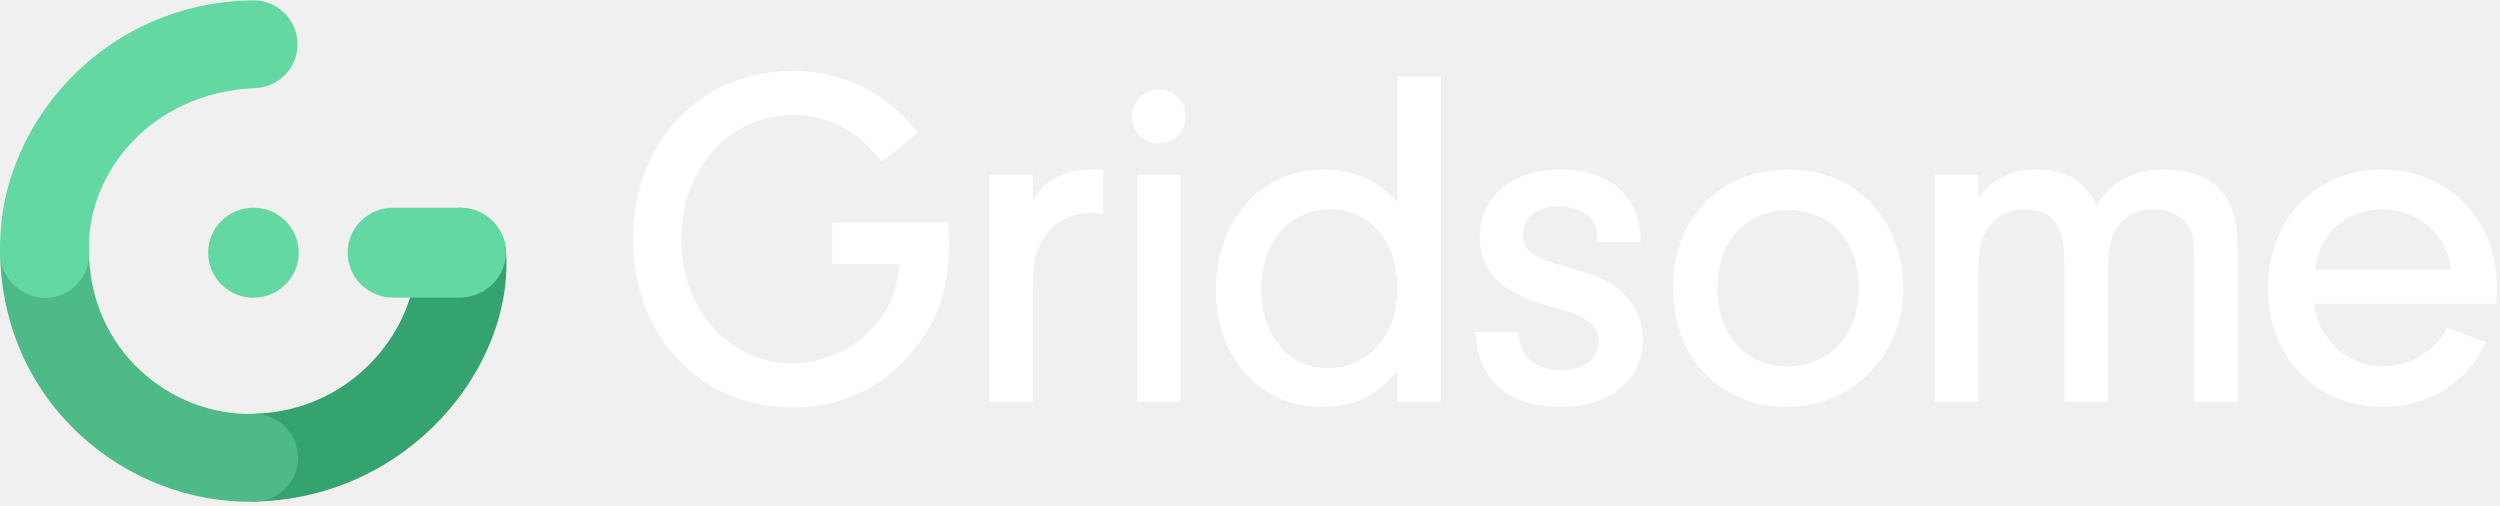
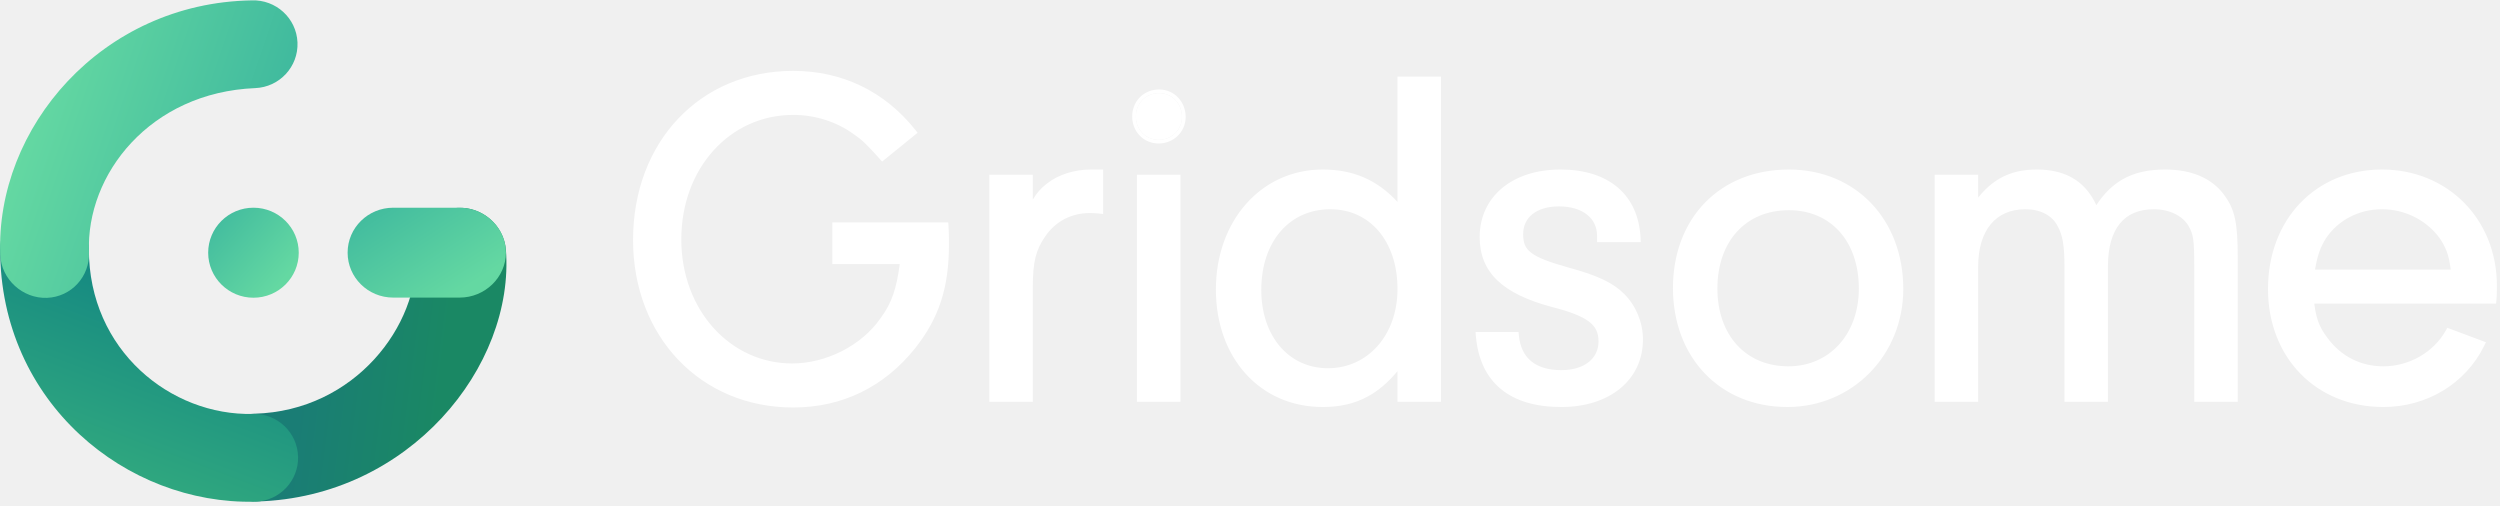
<svg xmlns="http://www.w3.org/2000/svg" width="593" height="120" viewBox="0 0 593 120" fill="none">
-   <path fill-rule="evenodd" clip-rule="evenodd" d="M108.612 49.299C114.388 49.024 119.501 53.467 120 59.201C122.161 86.936 97.025 117.954 60.955 118.948C55.174 119.107 50.358 114.576 50.198 108.828C50.038 103.079 54.594 98.29 60.375 98.131C84.304 97.472 99.464 76.975 98.655 60.199C98.378 54.455 102.836 49.575 108.612 49.299Z" fill="#34A36F" />
-   <path fill-rule="evenodd" clip-rule="evenodd" d="M10.608 48.709C16.391 48.709 21.079 53.37 21.079 59.121C21.079 83.123 40.54 98.657 59.978 98.181C65.76 98.04 70.562 102.585 70.704 108.334C70.846 114.083 66.275 118.858 60.494 119C30.097 119.744 0.033 95.611 0.033 59.121C0.033 53.37 4.825 48.709 10.608 48.709Z" fill="#4DBA87" />
-   <path d="M82.454 59.929C82.454 54.041 87.297 49.268 93.27 49.268L109.034 49.268C115.008 49.268 120 54.041 120 59.929C120 65.816 115.008 70.589 109.034 70.589H93.27C87.297 70.589 82.454 65.816 82.454 59.929Z" fill="#64D8A2" />
-   <path d="M49.379 59.944C49.379 54.048 54.191 49.268 60.12 49.268C66.05 49.268 70.862 54.048 70.862 59.944C70.862 65.84 66.05 70.62 60.12 70.62C54.191 70.62 49.379 65.84 49.379 59.944Z" fill="#64D8A2" />
-   <path fill-rule="evenodd" clip-rule="evenodd" d="M70.564 10.064C70.804 15.81 66.314 20.661 60.536 20.9C35.594 21.93 20.367 41.37 21.108 59.829C21.339 65.575 16.935 70.419 11.157 70.649C5.379 70.878 0.297 66.241 0.066 60.495C-1.141 30.414 24.116 0.677 59.667 0.093C65.445 -0.146 70.324 4.318 70.564 10.064Z" fill="#64D8A2" />
+   <path fill-rule="evenodd" clip-rule="evenodd" d="M108.612 49.299C114.388 49.024 119.501 53.467 120 59.201C122.161 86.936 97.025 117.954 60.955 118.948C55.174 119.107 50.358 114.576 50.198 108.828C50.038 103.079 54.594 98.29 60.375 98.131C84.304 97.472 99.464 76.975 98.655 60.199C98.378 54.455 102.836 49.575 108.612 49.299Z" fill="url(#paint0_linear)" />
+   <path fill-rule="evenodd" clip-rule="evenodd" d="M10.608 48.709C16.391 48.709 21.079 53.37 21.079 59.121C21.079 83.123 40.54 98.657 59.978 98.181C65.76 98.04 70.562 102.585 70.704 108.334C70.846 114.083 66.275 118.858 60.494 119C30.097 119.744 0.033 95.611 0.033 59.121C0.033 53.37 4.825 48.709 10.608 48.709Z" fill="url(#paint1_linear)" />
+   <path d="M82.454 59.929C82.454 54.041 87.297 49.268 93.27 49.268L109.034 49.268C115.008 49.268 120 54.041 120 59.929C120 65.816 115.008 70.589 109.034 70.589H93.27C87.297 70.589 82.454 65.816 82.454 59.929Z" fill="url(#paint2_linear)" />
+   <path d="M49.379 59.944C49.379 54.048 54.191 49.268 60.12 49.268C66.05 49.268 70.862 54.048 70.862 59.944C70.862 65.84 66.05 70.62 60.12 70.62C54.191 70.62 49.379 65.84 49.379 59.944Z" fill="url(#paint3_linear)" />
+   <path fill-rule="evenodd" clip-rule="evenodd" d="M70.564 10.064C70.804 15.81 66.314 20.661 60.536 20.9C35.594 21.93 20.367 41.37 21.108 59.829C21.339 65.575 16.935 70.419 11.157 70.649C5.379 70.878 0.297 66.241 0.066 60.495C-1.141 30.414 24.116 0.677 59.667 0.093C65.445 -0.146 70.324 4.318 70.564 10.064Z" fill="url(#paint4_linear)" />
  <path d="M274.955 22.09C271.798 22.09 269.43 24.464 269.43 27.629C269.43 30.794 271.798 33.167 274.842 33.167C277.887 33.167 280.368 30.794 280.368 27.742C280.368 24.577 278 22.09 274.955 22.09Z" fill="white" />
  <path fill-rule="evenodd" clip-rule="evenodd" d="M197.434 52.756H224.92L224.978 53.564C225.093 55.177 225.093 57.235 225.093 57.914V57.921C225.093 68.148 222.788 75.353 217.125 82.534L217.124 82.536L217.122 82.538C209.744 91.782 199.798 96.656 188.135 96.656C166.187 96.656 150.162 79.836 150.162 56.904C150.162 33.639 166.067 16.812 188.135 16.812C199.792 16.812 209.854 21.682 217.123 30.818L217.658 31.491L209.239 38.323L208.684 37.702C205.755 34.428 204.464 33.145 202.534 31.855L202.519 31.845L202.504 31.834C198.487 28.896 193.37 27.255 188.135 27.255C173.14 27.255 161.605 39.888 161.605 56.791C161.605 73.473 173.145 86.213 187.909 86.213C195.98 86.213 204.389 81.935 208.843 75.512L208.85 75.5L208.859 75.489C211.52 71.898 212.646 68.508 213.42 62.634H197.434V52.756ZM234.665 41.453H244.981V47.35C245.93 45.73 246.92 44.641 248.305 43.56C251.076 41.387 254.883 40.21 258.768 40.21H261.67V50.769L260.689 50.646C259.848 50.54 258.997 50.539 258.43 50.539C254.096 50.539 250.308 52.543 247.877 56.146L247.875 56.149L247.873 56.152C245.752 59.234 244.981 62.09 244.981 67.981V95.3H234.665V41.453ZM280 41.453V95.3H269.685V41.453H280ZM331.485 47.886C326.599 42.617 320.922 40.21 313.752 40.21C299.075 40.21 288.408 52.459 288.408 68.659C288.408 84.878 298.867 96.543 313.752 96.543C317.818 96.543 321.323 95.755 324.49 94.02C327.029 92.628 329.314 90.648 331.485 88.042V95.3H341.801V18.169H331.485V47.886ZM389.186 57.434H378.829V55.999C378.829 53.828 377.959 52.103 376.439 50.902C374.899 49.685 372.627 48.957 369.779 48.957C367.043 48.957 364.915 49.656 363.489 50.8C362.083 51.927 361.292 53.539 361.292 55.547C361.292 56.61 361.425 57.436 361.72 58.125C362.01 58.803 362.481 59.405 363.245 59.984C364.826 61.182 367.57 62.221 372.265 63.525C378.956 65.344 382.636 67.088 385.283 69.741C388.039 72.504 389.709 76.455 389.709 80.527C389.709 85.307 387.733 89.34 384.288 92.163C380.857 94.974 376.023 96.543 370.342 96.543C364.295 96.543 359.448 95.129 355.985 92.259C352.508 89.378 350.543 85.126 350.077 79.697L349.996 78.753H360.197L360.273 79.54C360.538 82.302 361.556 84.33 363.189 85.679C364.833 87.037 367.206 87.796 370.342 87.796C373.131 87.796 375.347 87.07 376.847 85.88C378.328 84.704 379.168 83.034 379.168 80.979C379.168 79.944 379 79.087 378.652 78.345C378.306 77.607 377.759 76.935 376.929 76.3C375.235 75.004 372.428 73.907 367.985 72.78L367.978 72.778L367.971 72.776C362.273 71.234 358.023 69.235 355.192 66.532C352.325 63.794 350.976 60.395 350.976 56.225C350.976 51.451 352.92 47.418 356.322 44.593C359.711 41.78 364.49 40.21 370.117 40.21C375.785 40.21 380.434 41.659 383.737 44.473C387.052 47.298 388.91 51.412 389.144 56.525L389.186 57.434ZM458.904 41.453H469.22V46.867C470.791 44.906 472.478 43.399 474.369 42.317C476.924 40.856 479.788 40.21 483.12 40.21C486.797 40.21 489.886 41 492.379 42.692C494.457 44.101 496.064 46.098 497.254 48.66C499.01 45.983 501.01 43.965 503.417 42.574C506.25 40.936 509.57 40.21 513.567 40.21C519.727 40.21 524.539 42.196 527.458 46.094C528.765 47.821 529.613 49.489 530.122 51.8C530.623 54.074 530.791 56.952 530.791 61.086V95.3H520.475V63.12C520.475 59.947 520.418 58.06 520.217 56.706C520.024 55.402 519.7 54.602 519.127 53.61C517.745 51.236 514.7 49.635 510.861 49.635C507.294 49.635 504.632 50.826 502.84 53.017C501.025 55.236 500.006 58.6 500.006 63.12V95.3H489.69V63.233C489.69 58.18 489.236 55.765 488.105 53.704L488.097 53.689L488.09 53.674C486.811 51.111 484.017 49.635 480.414 49.635C476.862 49.635 474.105 50.901 472.219 53.164C470.315 55.449 469.22 58.846 469.22 63.233V95.3H458.904V41.453ZM592.074 72.015H548.95C549.161 73.712 549.44 75.031 549.854 76.196C550.339 77.562 551.022 78.756 552.053 80.116L552.058 80.122L552.063 80.129C555.281 84.538 559.981 86.891 565.34 86.891C571.462 86.891 577.255 83.549 580.141 78.407L580.507 77.755L589.665 81.18L589.241 82.041C584.802 91.058 575.579 96.543 565.34 96.543C549.388 96.543 537.967 84.829 537.967 68.546C537.967 52.057 549.256 40.21 565.002 40.21C580.607 40.21 592.262 52.027 592.262 67.755V67.765C592.262 68.442 592.262 69.942 592.146 71.224L592.074 72.015ZM268.557 27.629C268.557 23.988 271.311 21.22 274.955 21.22C278.521 21.22 281.241 24.137 281.241 27.742C281.241 31.293 278.35 34.037 274.842 34.037C271.299 34.037 268.557 31.257 268.557 27.629ZM327.013 54.81C324.22 51.531 320.264 49.635 315.556 49.635C310.673 49.635 306.604 51.564 303.743 54.885C300.873 58.216 299.175 63.004 299.175 68.772C299.175 74.309 300.843 78.958 303.631 82.209C306.412 85.449 310.342 87.344 314.992 87.344C324.443 87.344 331.485 79.478 331.485 68.546C331.485 62.834 329.815 58.1 327.013 54.81ZM404.459 48.032C409.319 43.057 416.206 40.21 424.311 40.21C440.168 40.21 451.459 52.054 451.459 68.546C451.459 84.269 439.357 96.543 423.973 96.543C416.026 96.543 409.224 93.632 404.411 88.617C399.601 83.605 396.825 76.543 396.825 68.32C396.825 60.041 399.601 53.004 404.459 48.032ZM436.333 54.927C433.452 51.719 429.325 49.861 424.311 49.861C419.178 49.861 414.966 51.723 412.03 54.932C409.087 58.149 407.367 62.787 407.367 68.433C407.367 74.021 409.086 78.631 412.016 81.835C414.939 85.031 419.125 86.891 424.198 86.891C433.901 86.891 440.917 79.337 440.917 68.433C440.917 62.783 439.222 58.143 436.333 54.927ZM549.119 63.946H581.295C580.928 60.596 580.17 58.638 578.614 56.393C575.509 52.214 570.473 49.635 565.002 49.635C559.533 49.635 554.626 52.211 551.75 56.475C550.391 58.618 549.731 60.49 549.119 63.946ZM274.955 22.09C271.798 22.09 269.43 24.464 269.43 27.629C269.43 30.794 271.798 33.167 274.842 33.167C277.887 33.167 280.368 30.794 280.368 27.742C280.368 24.577 278 22.09 274.955 22.09Z" fill="white" />
+   <defs>
+     <linearGradient id="paint0_linear" x1="64.654" y1="143.874" x2="97.382" y2="148.117" gradientUnits="userSpaceOnUse">
+       <stop stop-color="#1A7D75" />
+       <stop offset="1" stop-color="#1A8864" />
+     </linearGradient>
+     <linearGradient id="paint1_linear" x1="3.989" y1="56.525" x2="-12.262" y2="99.612" gradientUnits="userSpaceOnUse">
+       <stop offset="0.013" stop-color="#168A81" />
+       <stop offset="1" stop-color="#31A97F" />
+     </linearGradient>
+     <linearGradient id="paint2_linear" x1="28.275" y1="62.161" x2="55.715" y2="104.116" gradientUnits="userSpaceOnUse">
+       <stop stop-color="#27A59B" />
+       <stop offset="1" stop-color="#64D8A2" />
+     </linearGradient>
+     <linearGradient id="paint3_linear" x1="18.38" y1="62.18" x2="48.102" y2="88.144" gradientUnits="userSpaceOnUse">
+       <stop stop-color="#27A59B" />
+       <stop offset="1" stop-color="#64D8A2" />
+     </linearGradient>
+     <linearGradient id="paint4_linear" x1="149.335" y1="-100.076" x2="61.375" y2="-130.015" gradientUnits="userSpaceOnUse">
+       <stop stop-color="#27A59B" />
+       <stop offset="1" stop-color="#64D8A2" />
+     </linearGradient>
+   </defs>
</svg>
